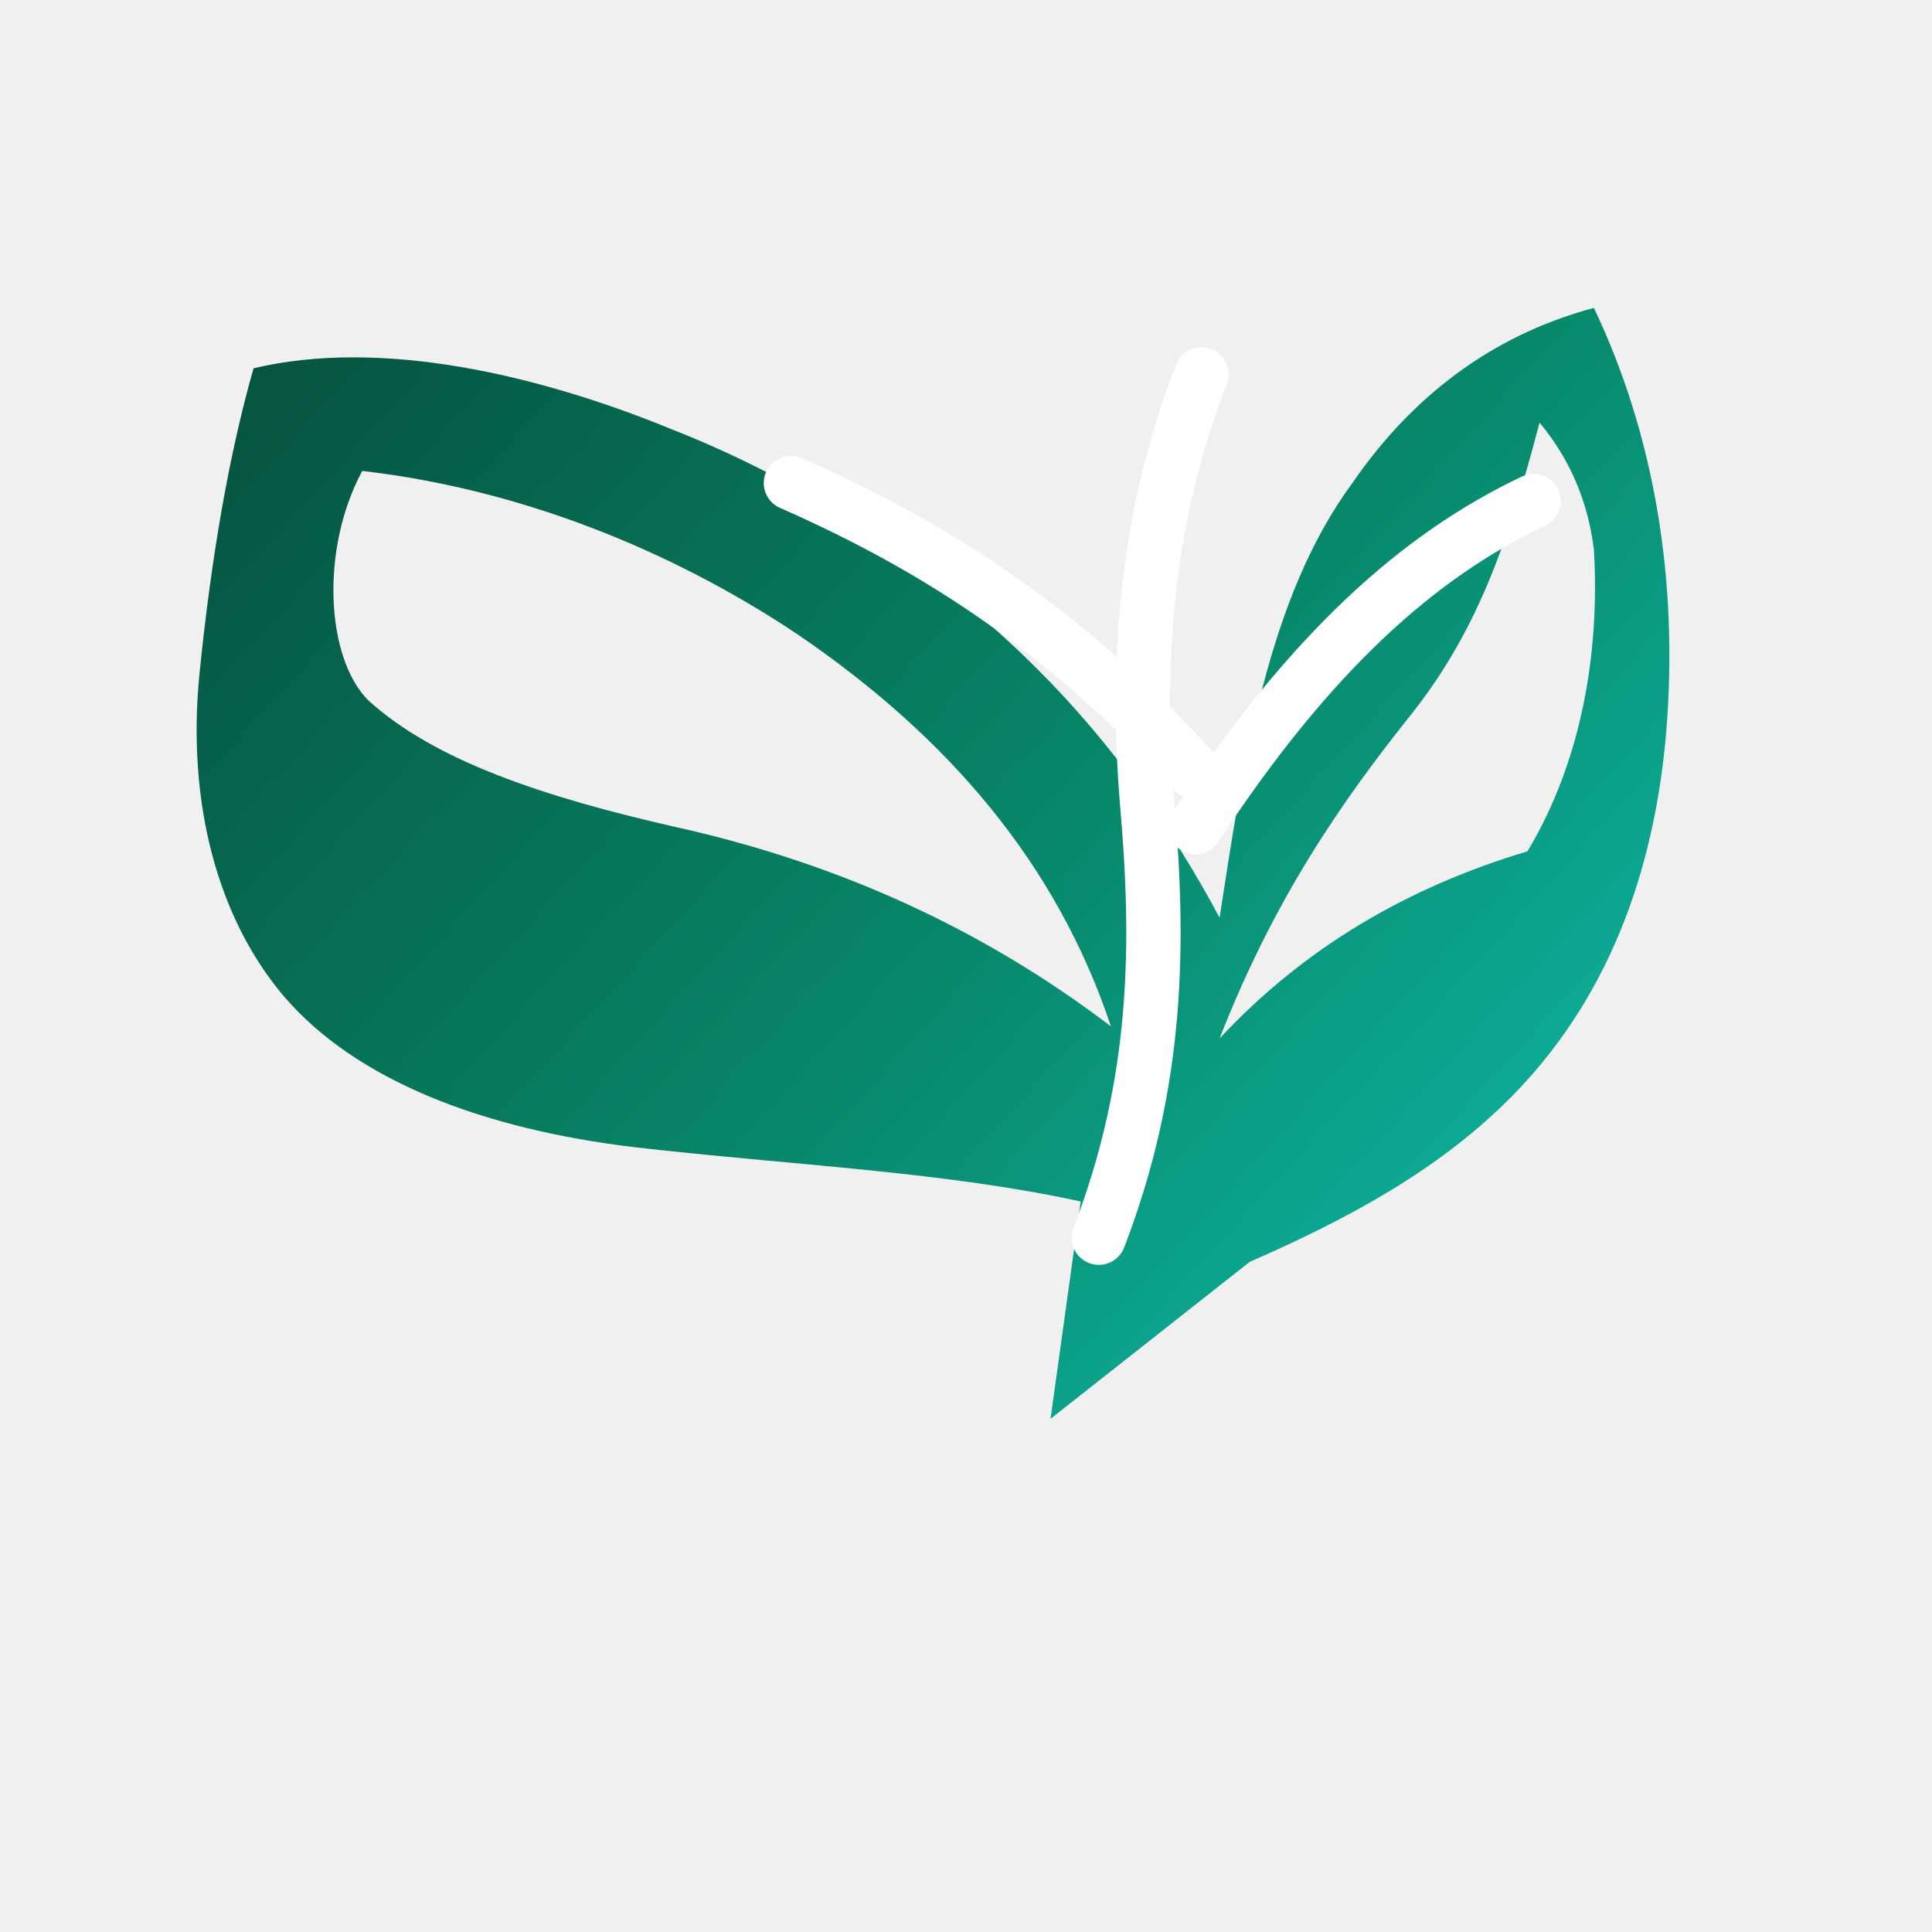
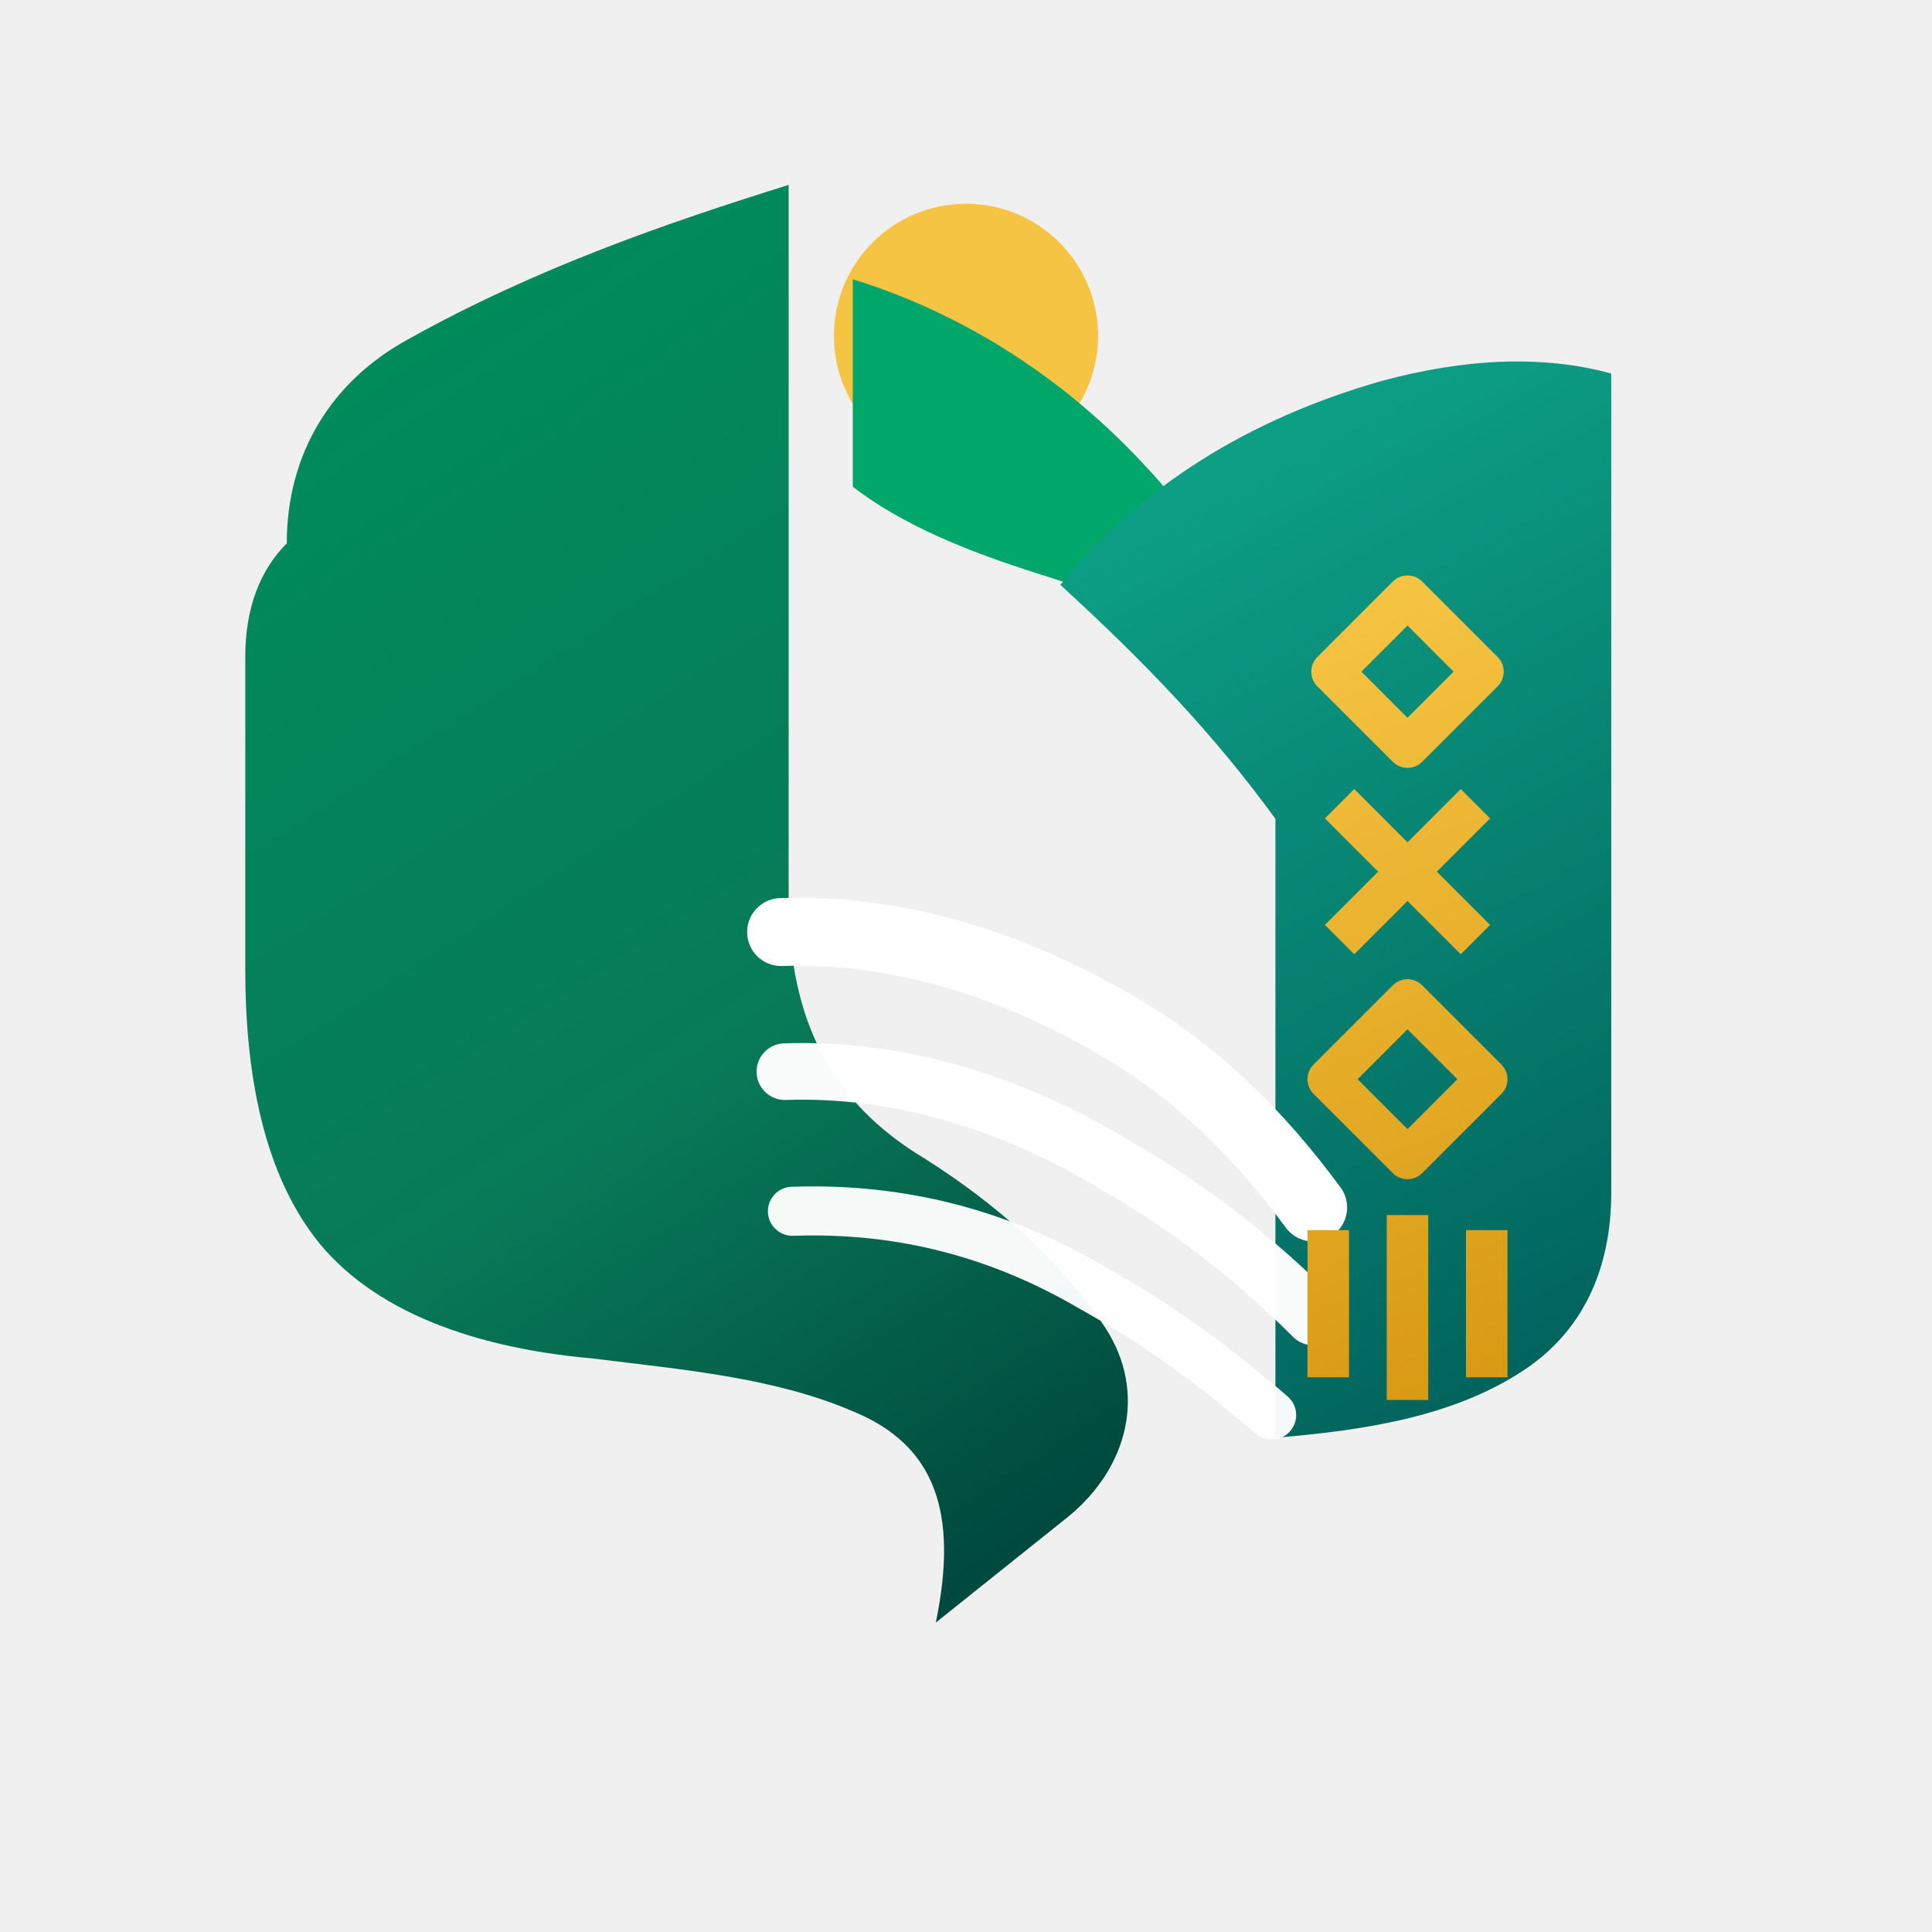
- <svg xmlns="http://www.w3.org/2000/svg" width="512" height="512" viewBox="0 0 320 320" fill="none">
+ <svg xmlns="http://www.w3.org/2000/svg" width="512" height="512" viewBox="0 0 512 512" fill="none">
  <defs>
-     <linearGradient id="g" x1="38" y1="38" x2="280" y2="260" gradientUnits="userSpaceOnUse">
-       <stop stop-color="#064E3B" />
-       <stop offset=".48" stop-color="#078365" />
-       <stop offset=".78" stop-color="#0DAA95" />
-       <stop offset="1" stop-color="#E7B84B" />
+     <linearGradient id="left" x1="82" y1="108" x2="275" y2="405" gradientUnits="userSpaceOnUse">
+       <stop stop-color="#008B5B" />
+       <stop offset="0.58" stop-color="#087A58" />
+       <stop offset="1" stop-color="#00493E" />
+     </linearGradient>
+     <linearGradient id="right" x1="278" y1="112" x2="430" y2="390" gradientUnits="userSpaceOnUse">
+       <stop stop-color="#0EA68B" />
+       <stop offset="1" stop-color="#005C57" />
+     </linearGradient>
+     <linearGradient id="gold" x1="342" y1="164" x2="416" y2="355" gradientUnits="userSpaceOnUse">
+       <stop stop-color="#F6C443" />
+       <stop offset="1" stop-color="#D99A14" />
    </linearGradient>
  </defs>
-   <path d="M42 61C63 56 89 62 111 71C134 80 155 94 172 111C184 123 194 137 202 152C206 126 210 99 224 80C235 64 249 55 264 51C274 72 278 96 276 121C274 145 266 166 250 182C238 194 223 202 207 209L174 235L179 199C156 194 131 193 105 190C80 187 59 179 47 165C36 152 31 133 33 112C35 92 38 75 42 61ZM60 78C86 81 111 91 132 105C157 122 175 143 184 170C163 154 139 143 112 137C90 132 72 126 61 116C54 109 53 91 60 78ZM255 70C250 89 245 104 234 118C222 133 211 149 202 172C216 157 233 147 253 141C262 126 265 108 264 91C263 83 260 76 255 70Z" fill="url(#g)" fill-rule="evenodd" />
-   <path d="M199 62C190 85 188 109 190 133C192 156 192 179 182 205M198 128C177 105 156 91 131 80M198 137C217 108 235 92 254 83" stroke="white" stroke-width="9" stroke-linecap="round" />
+   <circle cx="256" cy="89" r="35" fill="url(#gold)" />
+   <path d="M76 144C76 120 88 101 108 90C142 71 177 59 209 49V238C209 270 220 292 245 307C264 319 281 334 293 352C304 369 299 389 283 402L248 430C254 401 248 383 226 374C205 365 181 363 157 360C123 357 96 346 82 326C70 309 65 285 65 257V174C65 161 69 151 76 144Z" fill="url(#left)" />
+   <path d="M226 74C255 83 282 100 304 124C320 141 331 163 336 187C319 170 298 159 275 152C256 146 239 139 226 129V74Z" fill="#00A66A" />
+   <path d="M281 155C302 129 331 111 366 101C388 95 409 94 427 99V316C427 337 419 353 404 363C386 375 363 379 338 381V217C322 195 304 176 281 155Z" fill="url(#right)" />
+   <path d="M207 247C237 246 268 255 298 273C318 285 334 301 348 320" stroke="white" stroke-width="18" stroke-linecap="round" />
+   <path d="M208 284C238 283 268 292 296 309C315 320 332 333 348 349" stroke="white" stroke-width="15" stroke-linecap="round" opacity="0.98" />
+   <path d="M210 321C239 320 265 327 289 341C307 351 322 362 337 375" stroke="white" stroke-width="13" stroke-linecap="round" opacity="0.96" />
+   <g fill="none" stroke="url(#gold)" stroke-width="11" stroke-linejoin="round">
+     <path d="M373 158L393 178L373 198L353 178L373 158Z" />
+     <path d="M355 213L373 231L391 213" />
+     <path d="M355 249L373 231L391 249" />
+     <path d="M373 265L394 286L373 307L352 286L373 265Z" />
+     <path d="M352 326V365" />
+     <path d="M373 322V371" />
+     <path d="M394 326V365" />
+   </g>
</svg>
